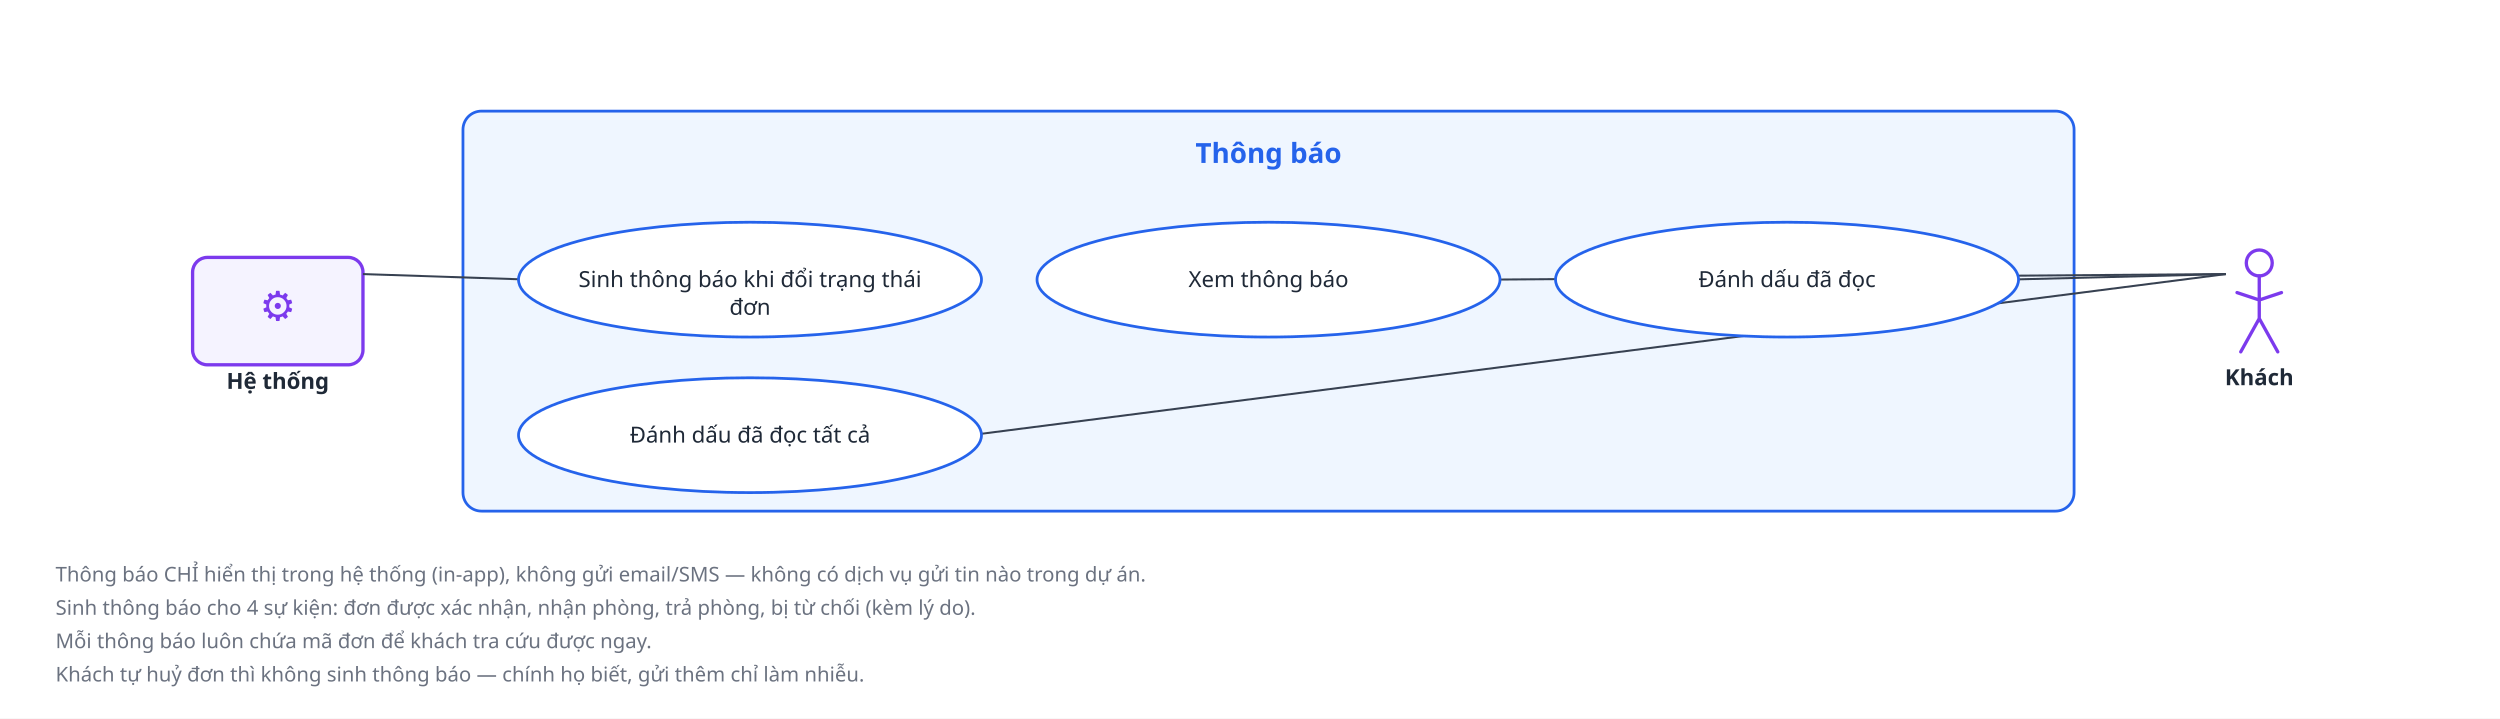
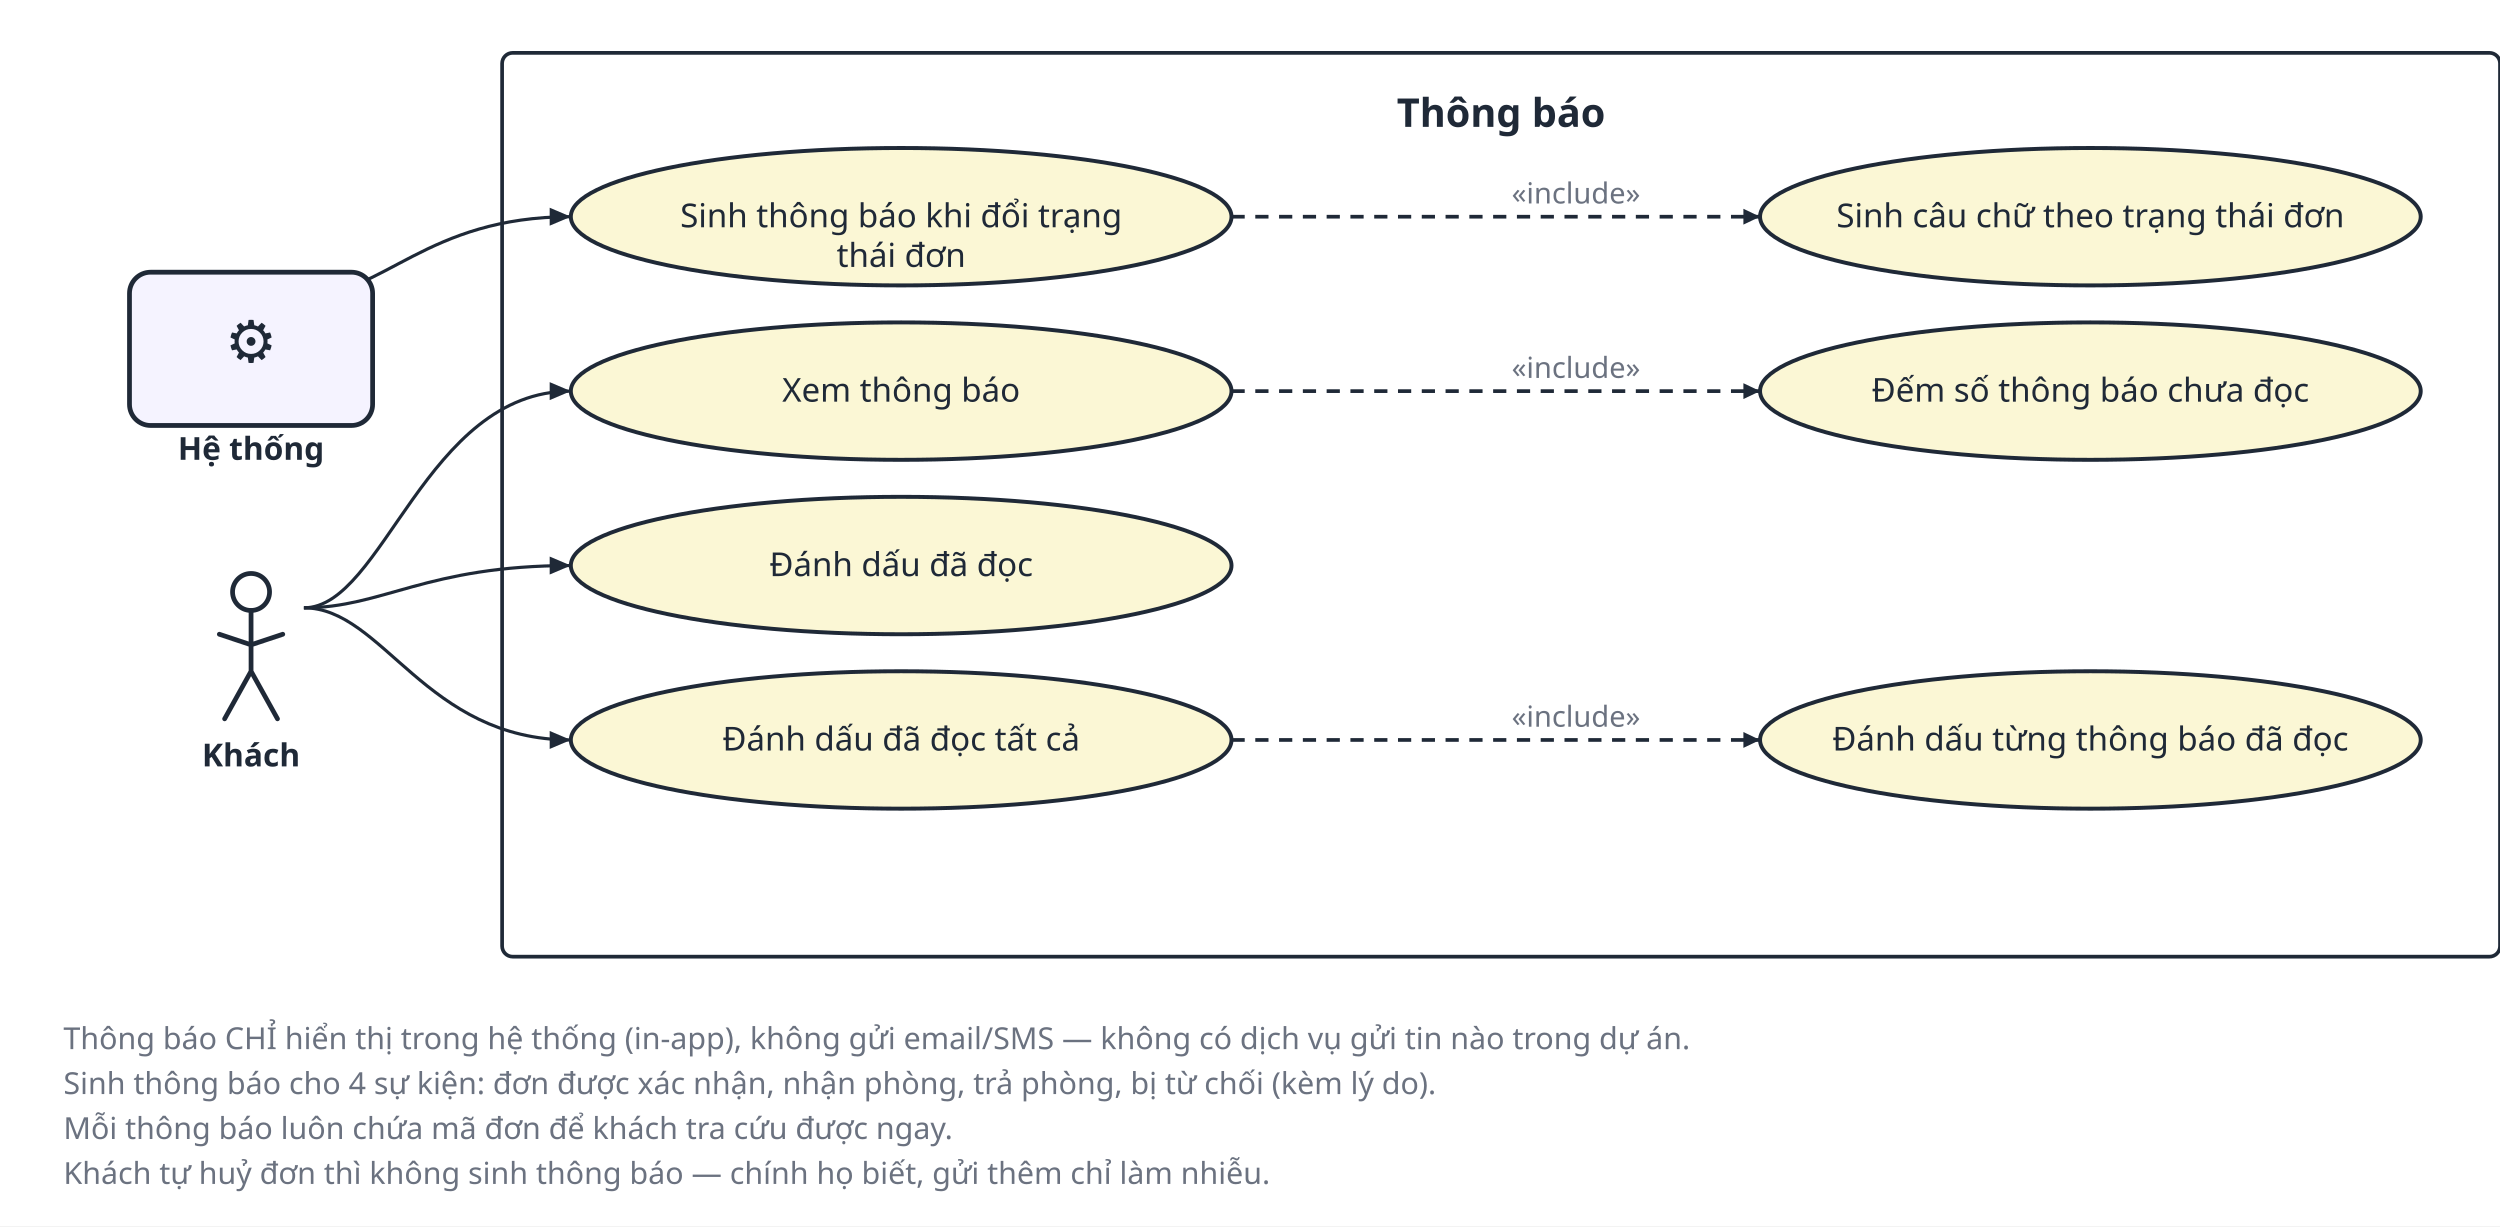
- <svg xmlns="http://www.w3.org/2000/svg" width="1350" height="388" viewBox="0 0 1350 388" font-family="'Segoe UI', 'Noto Sans', Arial, sans-serif">
-   <rect width="1350" height="388" fill="#ffffff" />
-   <rect x="250" y="60" width="870" height="216" rx="10" fill="#eff6ff" stroke="#2563eb" stroke-width="1.5" />
-   <text x="685" y="88" font-size="15" text-anchor="middle" fill="#2563eb" font-weight="700">Thông báo</text>
-   <rect x="104" y="139" width="92" height="58" rx="8" fill="#f5f3ff" stroke="#7c3aed" stroke-width="1.8" />
-   <text x="150" y="173" font-size="22" text-anchor="middle" fill="#7c3aed" font-weight="400">⚙</text>
-   <text x="150" y="210" font-size="12" text-anchor="middle" fill="#1f2937" font-weight="600">Hệ thống</text>
-   <line x1="196" y1="148" x2="286" y2="151" stroke="#374151" stroke-width="1.1" />
-   <circle cx="1220" cy="142" r="7" fill="none" stroke="#7c3aed" stroke-width="1.8" />
-   <path d="M 1220 149 L 1220 172 M 1208 158 L 1220 162 L 1232 158          M 1220 172 L 1210 190 M 1220 172 L 1230 190" fill="none" stroke="#7c3aed" stroke-width="1.8" stroke-linecap="round" />
-   <text x="1220" y="208" font-size="12" text-anchor="middle" fill="#1f2937" font-weight="600">Khách</text>
-   <line x1="1202" y1="148" x2="804" y2="151" stroke="#374151" stroke-width="1.1" />
-   <line x1="1202" y1="148" x2="1084" y2="151" stroke="#374151" stroke-width="1.1" />
-   <line x1="1202" y1="148" x2="524" y2="235" stroke="#374151" stroke-width="1.1" />
-   <ellipse cx="405" cy="151" rx="125" ry="31" fill="#ffffff" stroke="#2563eb" stroke-width="1.5" />
-   <text x="405" y="155" font-size="12" text-anchor="middle" fill="#1f2937" font-weight="400">Sinh thông báo khi đổi trạng thái</text>
-   <text x="405" y="170" font-size="12" text-anchor="middle" fill="#1f2937" font-weight="400">đơn</text>
-   <ellipse cx="685" cy="151" rx="125" ry="31" fill="#ffffff" stroke="#2563eb" stroke-width="1.5" />
-   <text x="685" y="155" font-size="12" text-anchor="middle" fill="#1f2937" font-weight="400">Xem thông báo</text>
-   <ellipse cx="965" cy="151" rx="125" ry="31" fill="#ffffff" stroke="#2563eb" stroke-width="1.5" />
-   <text x="965" y="155" font-size="12" text-anchor="middle" fill="#1f2937" font-weight="400">Đánh dấu đã đọc</text>
-   <ellipse cx="405" cy="235" rx="125" ry="31" fill="#ffffff" stroke="#2563eb" stroke-width="1.5" />
-   <text x="405" y="239" font-size="12" text-anchor="middle" fill="#1f2937" font-weight="400">Đánh dấu đã đọc tất cả</text>
-   <text x="30" y="314" font-size="11" text-anchor="start" fill="#6b7280" font-weight="400">Thông báo CHỈ hiển thị trong hệ thống (in-app), không gửi email/SMS — không có dịch vụ gửi tin nào trong dự án.</text>
-   <text x="30" y="332" font-size="11" text-anchor="start" fill="#6b7280" font-weight="400">Sinh thông báo cho 4 sự kiện: đơn được xác nhận, nhận phòng, trả phòng, bị từ chối (kèm lý do).</text>
-   <text x="30" y="350" font-size="11" text-anchor="start" fill="#6b7280" font-weight="400">Mỗi thông báo luôn chứa mã đơn để khách tra cứu được ngay.</text>
-   <text x="30" y="368" font-size="11" text-anchor="start" fill="#6b7280" font-weight="400">Khách tự huỷ đơn thì không sinh thông báo — chính họ biết, gửi thêm chỉ làm nhiễu.</text>
+ <svg xmlns="http://www.w3.org/2000/svg" width="946" height="464" viewBox="0 0 946 464" font-family="'Segoe UI', 'Noto Sans', Arial, sans-serif" role="img">
+   <rect width="946" height="464" fill="#ffffff" />
+   <rect x="190" y="20" width="756" height="342" rx="4" fill="#ffffff" stroke="#1f2937" stroke-width="1.4" />
+   <text x="568" y="48" font-size="15" text-anchor="middle" fill="#1f2937" font-weight="700">Thông báo</text>
+   <line x1="466" y1="82" x2="666" y2="82" stroke="#1f2937" stroke-width="1.4" stroke-dasharray="5 4" />
+   <polygon points="666,82 659.7,85.0 659.7,79.0" fill="#1f2937" />
+   <rect x="572" y="67" width="58.9" height="14" fill="#ffffff" />
+   <text x="572" y="77" font-size="11" text-anchor="start" fill="#6b7280" font-weight="400">«include»</text>
+   <line x1="466" y1="148" x2="666" y2="148" stroke="#1f2937" stroke-width="1.4" stroke-dasharray="5 4" />
+   <polygon points="666,148 659.7,151.0 659.7,145.0" fill="#1f2937" />
+   <rect x="572" y="133" width="58.9" height="14" fill="#ffffff" />
+   <text x="572" y="143" font-size="11" text-anchor="start" fill="#6b7280" font-weight="400">«include»</text>
+   <line x1="466" y1="280" x2="666" y2="280" stroke="#1f2937" stroke-width="1.4" stroke-dasharray="5 4" />
+   <polygon points="666,280 659.7,283.0 659.7,277.0" fill="#1f2937" />
+   <rect x="572" y="265" width="58.9" height="14" fill="#ffffff" />
+   <text x="572" y="275" font-size="11" text-anchor="start" fill="#6b7280" font-weight="400">«include»</text>
+   <path d="M 115 112 C 145 112, 161 82, 216 82" fill="none" stroke="#1f2937" stroke-width="1.2" />
+   <polygon points="216,82 208,78.6 208,85.4" fill="#1f2937" />
+   <path d="M 115 230 C 145 230, 161 148, 216 148" fill="none" stroke="#1f2937" stroke-width="1.2" />
+   <polygon points="216,148 208,144.6 208,151.4" fill="#1f2937" />
+   <path d="M 115 230 C 145 230, 161 214, 216 214" fill="none" stroke="#1f2937" stroke-width="1.2" />
+   <polygon points="216,214 208,210.6 208,217.4" fill="#1f2937" />
+   <path d="M 115 230 C 145 230, 161 280, 216 280" fill="none" stroke="#1f2937" stroke-width="1.2" />
+   <polygon points="216,280 208,276.6 208,283.4" fill="#1f2937" />
+   <rect x="49" y="103" width="92" height="58" rx="8" fill="#f5f3ff" stroke="#1f2937" stroke-width="1.8" />
+   <text x="95" y="137" font-size="22" text-anchor="middle" fill="#1f2937" font-weight="400">⚙</text>
+   <text x="95" y="174" font-size="12" text-anchor="middle" fill="#1f2937" font-weight="600">Hệ thống</text>
+   <circle cx="95" cy="224" r="7" fill="none" stroke="#1f2937" stroke-width="1.8" />
+   <path d="M 95 231 L 95 254 M 83 240 L 95 244 L 107 240          M 95 254 L 85 272 M 95 254 L 105 272" fill="none" stroke="#1f2937" stroke-width="1.8" stroke-linecap="round" />
+   <text x="95" y="290" font-size="12" text-anchor="middle" fill="#1f2937" font-weight="600">Khách</text>
+   <ellipse cx="341" cy="82" rx="125" ry="26" fill="#fbf7d5" stroke="#1f2937" stroke-width="1.5" />
+   <text x="341" y="86" font-size="12.5" text-anchor="middle" fill="#1f2937" font-weight="400">Sinh thông báo khi đổi trạng</text>
+   <text x="341" y="101" font-size="12.5" text-anchor="middle" fill="#1f2937" font-weight="400">thái đơn</text>
+   <ellipse cx="791" cy="82" rx="125" ry="26" fill="#fbf7d5" stroke="#1f2937" stroke-width="1.5" />
+   <text x="791" y="86" font-size="12.5" text-anchor="middle" fill="#1f2937" font-weight="400">Sinh câu chữ theo trạng thái đơn</text>
+   <ellipse cx="341" cy="148" rx="125" ry="26" fill="#fbf7d5" stroke="#1f2937" stroke-width="1.5" />
+   <text x="341" y="152" font-size="12.5" text-anchor="middle" fill="#1f2937" font-weight="400">Xem thông báo</text>
+   <ellipse cx="791" cy="148" rx="125" ry="26" fill="#fbf7d5" stroke="#1f2937" stroke-width="1.5" />
+   <text x="791" y="152" font-size="12.5" text-anchor="middle" fill="#1f2937" font-weight="400">Đếm số thông báo chưa đọc</text>
+   <ellipse cx="341" cy="214" rx="125" ry="26" fill="#fbf7d5" stroke="#1f2937" stroke-width="1.5" />
+   <text x="341" y="218" font-size="12.5" text-anchor="middle" fill="#1f2937" font-weight="400">Đánh dấu đã đọc</text>
+   <ellipse cx="341" cy="280" rx="125" ry="26" fill="#fbf7d5" stroke="#1f2937" stroke-width="1.5" />
+   <text x="341" y="284" font-size="12.5" text-anchor="middle" fill="#1f2937" font-weight="400">Đánh dấu đã đọc tất cả</text>
+   <ellipse cx="791" cy="280" rx="125" ry="26" fill="#fbf7d5" stroke="#1f2937" stroke-width="1.5" />
+   <text x="791" y="284" font-size="12.5" text-anchor="middle" fill="#1f2937" font-weight="400">Đánh dấu từng thông báo đã đọc</text>
+   <text x="24" y="397" font-size="11.5" text-anchor="start" fill="#6b7280" font-weight="400">Thông báo CHỈ hiển thị trong hệ thống (in-app), không gửi email/SMS — không có dịch vụ gửi tin nào trong dự án.</text>
+   <text x="24" y="414" font-size="11.5" text-anchor="start" fill="#6b7280" font-weight="400">Sinh thông báo cho 4 sự kiện: đơn được xác nhận, nhận phòng, trả phòng, bị từ chối (kèm lý do).</text>
+   <text x="24" y="431" font-size="11.5" text-anchor="start" fill="#6b7280" font-weight="400">Mỗi thông báo luôn chứa mã đơn để khách tra cứu được ngay.</text>
+   <text x="24" y="448" font-size="11.5" text-anchor="start" fill="#6b7280" font-weight="400">Khách tự huỷ đơn thì không sinh thông báo — chính họ biết, gửi thêm chỉ làm nhiễu.</text>
</svg>
